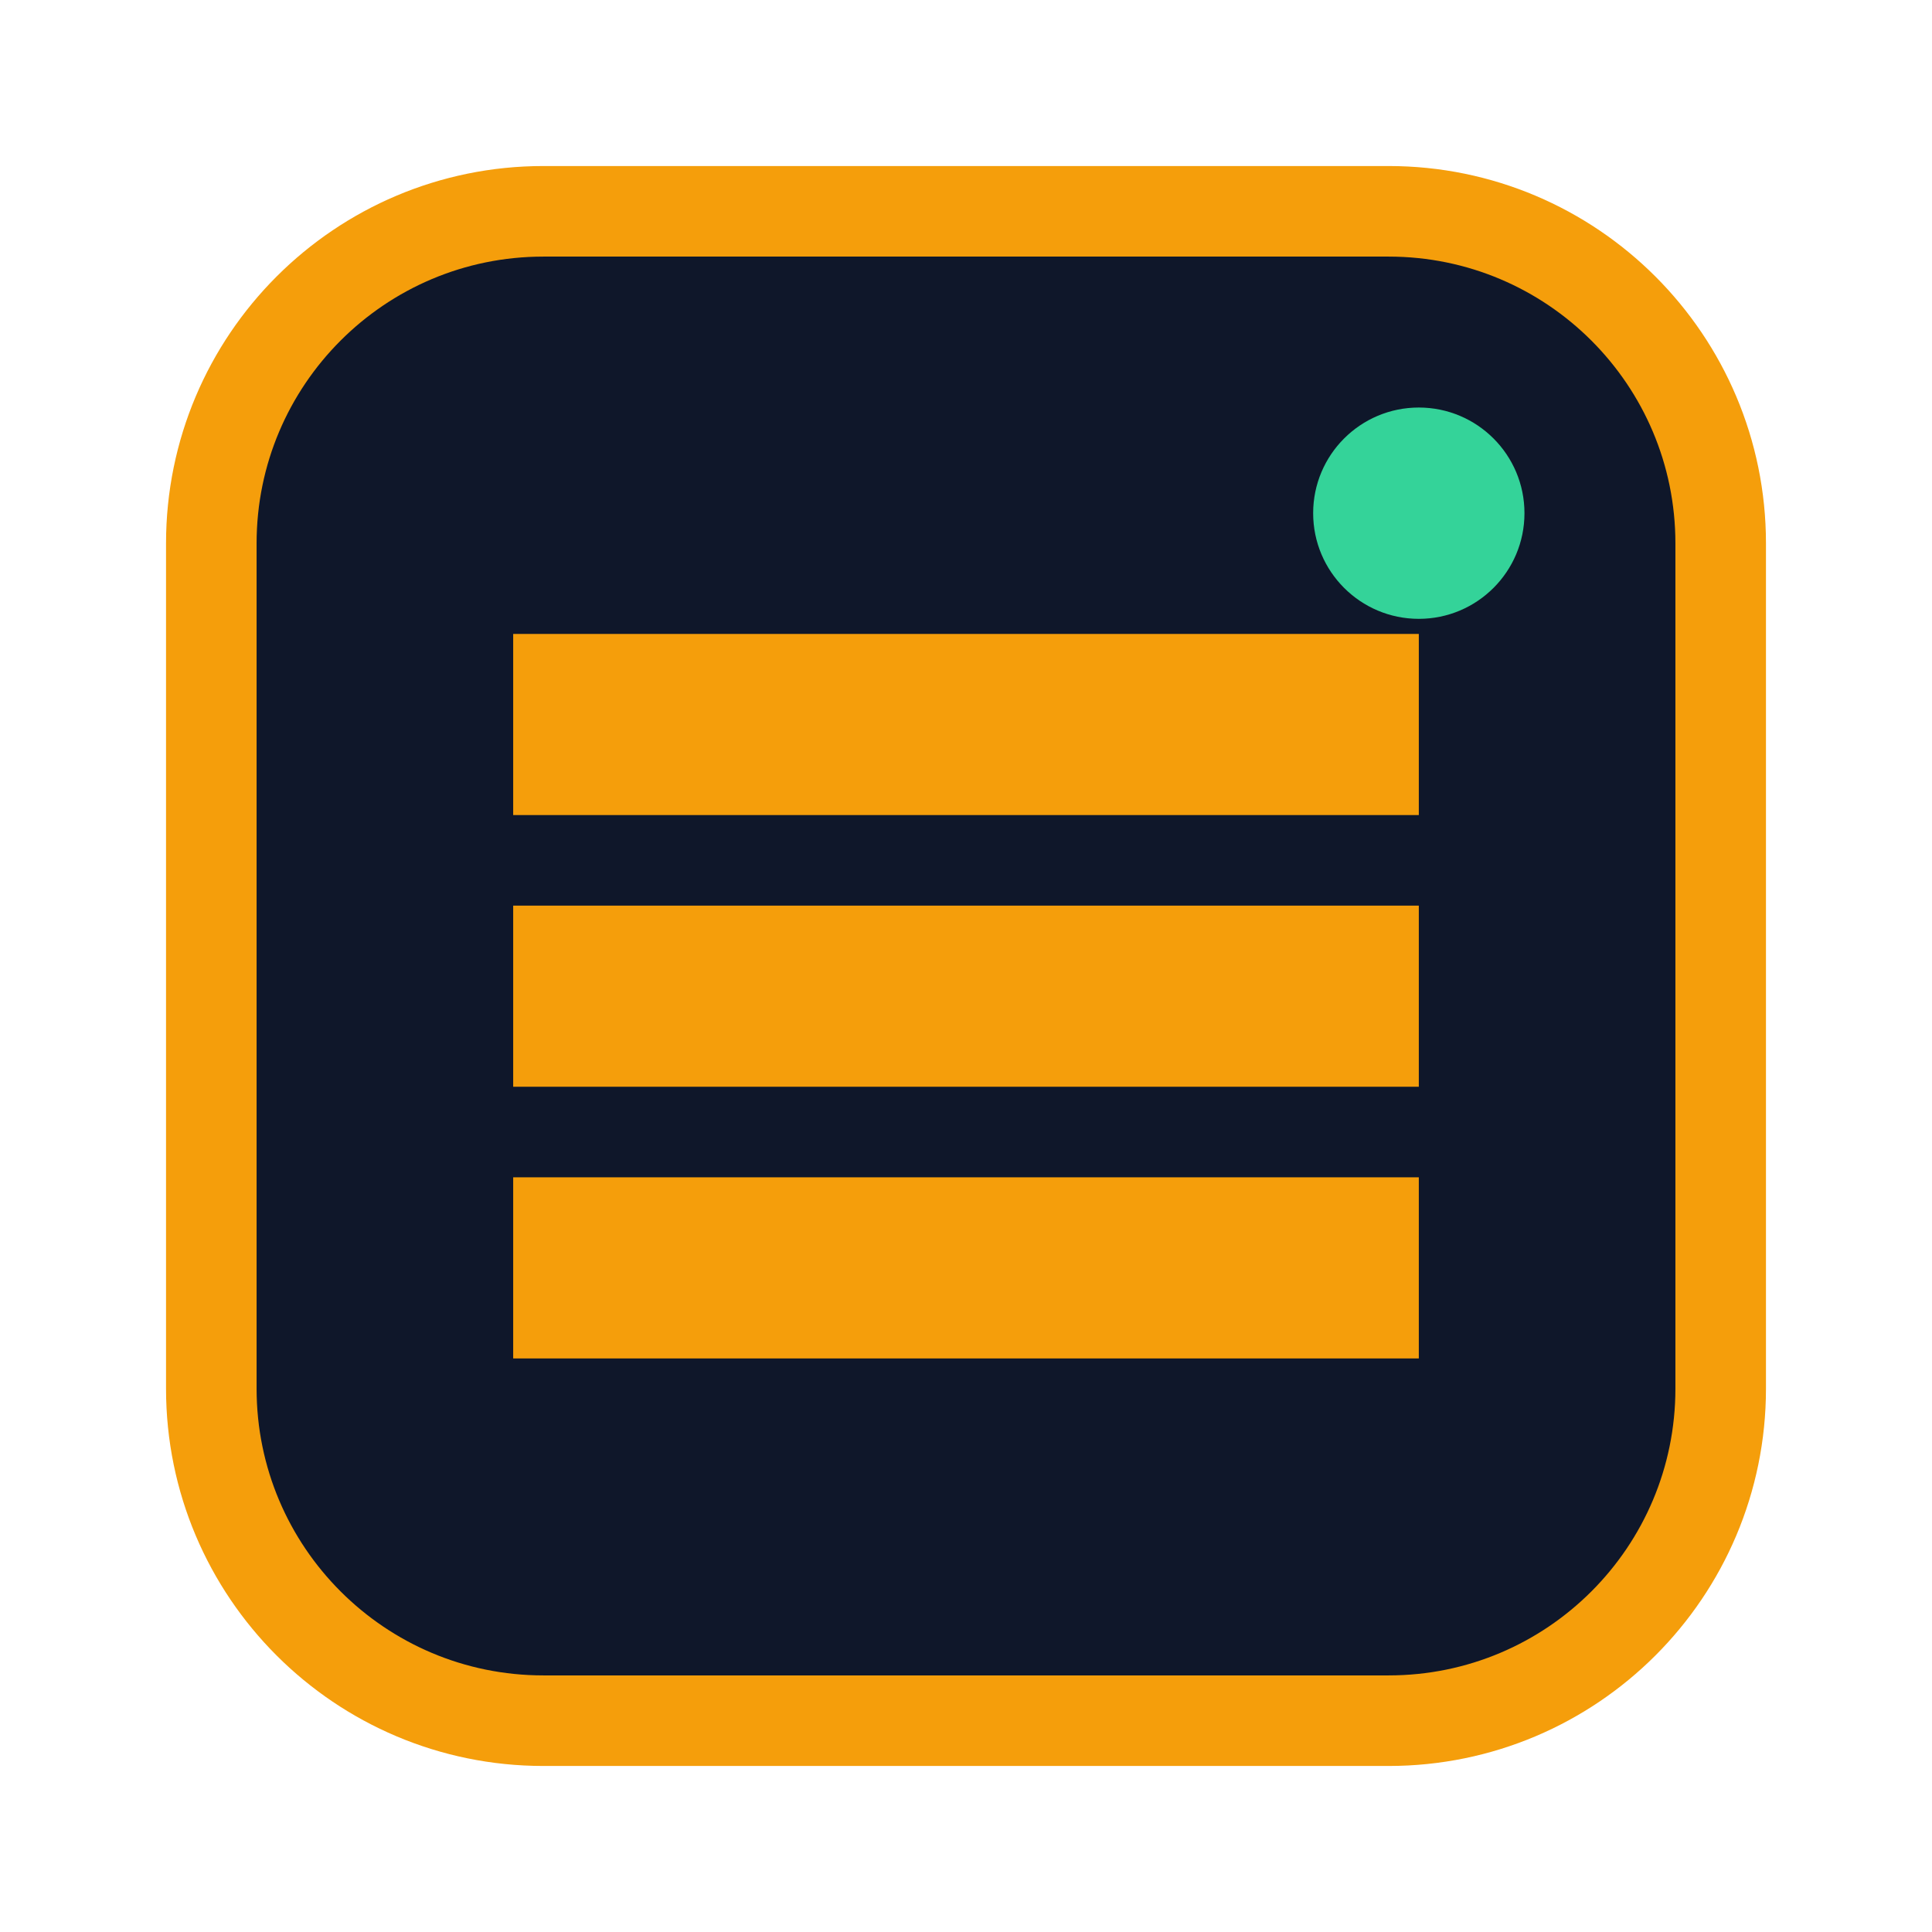
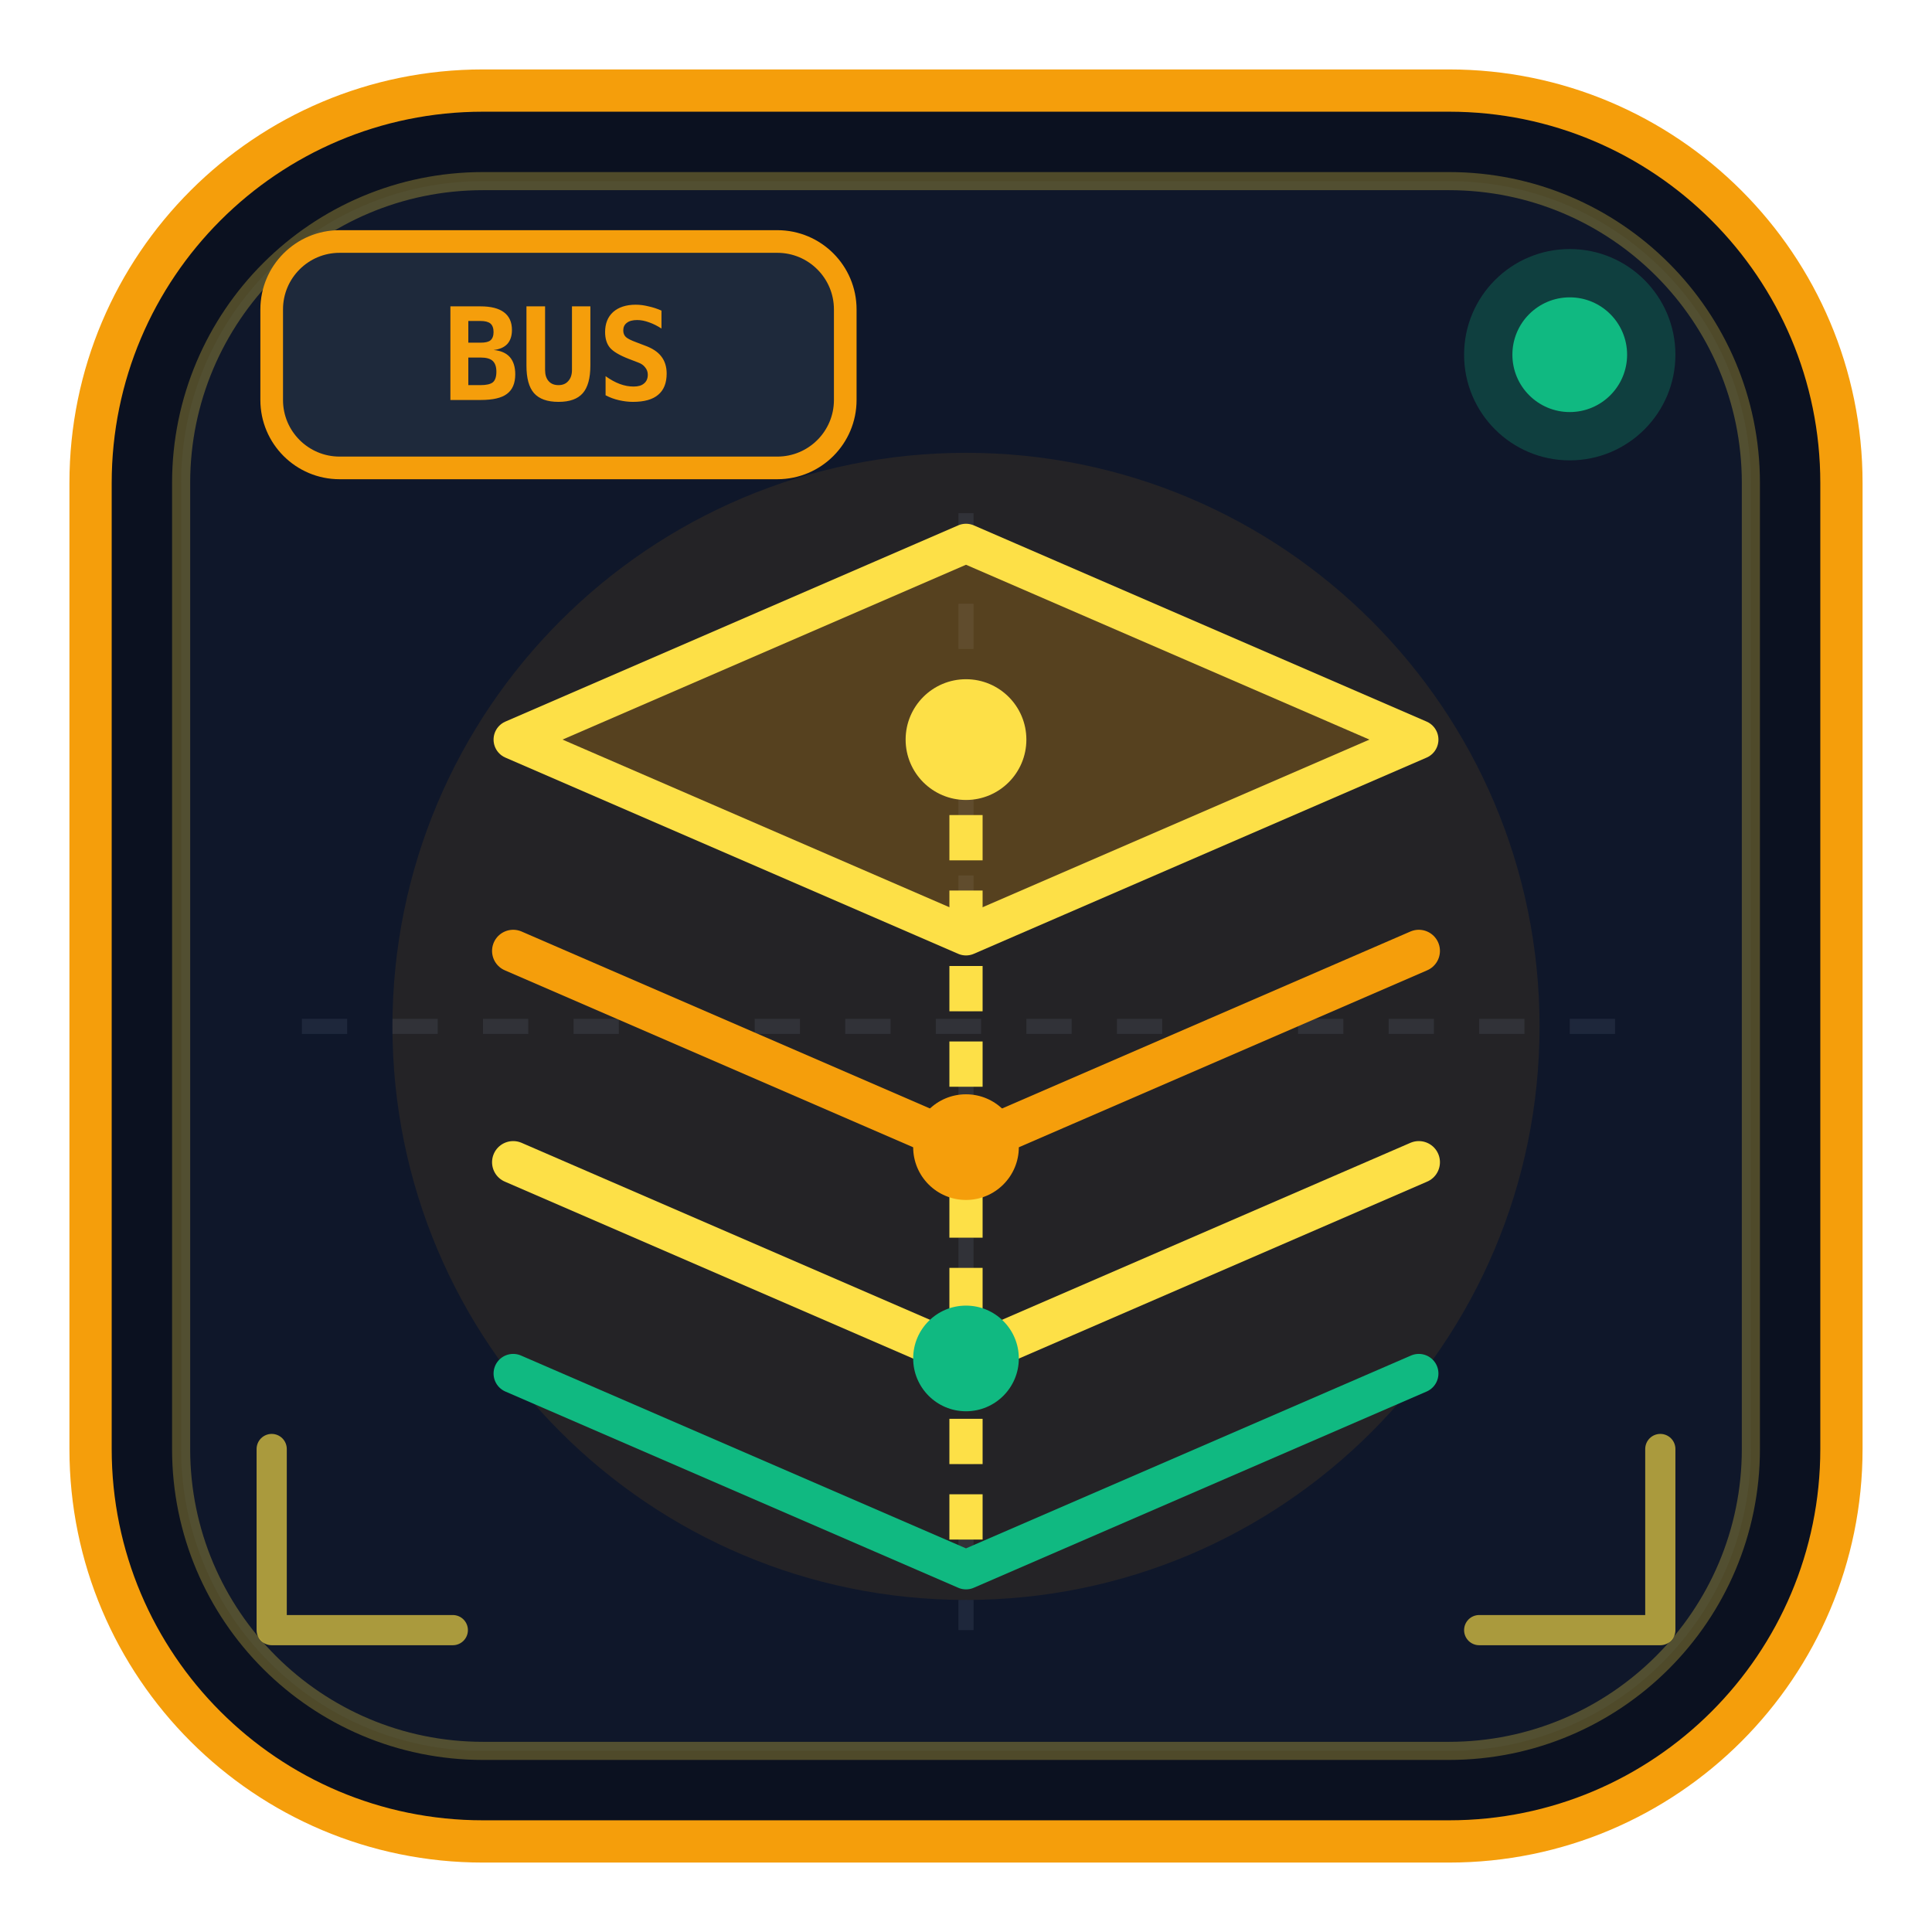
- <svg xmlns="http://www.w3.org/2000/svg" viewBox="0 0 128 128" width="128" height="128">
-   <rect x="14" y="14" width="100" height="100" rx="22" fill="#0f172a" stroke="#f59e0b" stroke-width="6" />
-   <path d="M34 42 H94 V54 H34 Z M34 60 H94 V72 H34 Z M34 78 H94 V90 H34 Z" fill="#f59e0b" />
-   <circle cx="94" cy="34" r="7" fill="#34d399" />
+ <svg xmlns="http://www.w3.org/2000/svg" viewBox="0 0 128 128" width="128" height="128" fill="none">
+   <rect x="6" y="6" width="116" height="116" rx="26" fill="#0B1120" stroke="#F59E0B" stroke-width="2.8" />
+   <rect x="12" y="12" width="104" height="104" rx="20" fill="#0F172A" stroke="#FDE047" stroke-opacity="0.28" stroke-width="1.2" />
+   <circle cx="64" cy="68" r="38" fill="#F59E0B" fill-opacity="0.09" />
+   <path d="M20 68 H108 M64 34 V108" stroke="#94A3B8" stroke-opacity="0.12" stroke-width="1" stroke-dasharray="3 3" />
+   <path d="M18 96 V108 H30 M98 108 H110 V96" stroke="#FDE047" stroke-opacity="0.65" stroke-width="2" stroke-linecap="round" stroke-linejoin="round" />
+   <rect x="18" y="16" width="38" height="15" rx="4.5" fill="#1E293B" stroke="#F59E0B" stroke-width="1.5" />
+   <text x="37" y="26.5" text-anchor="middle" fill="#F59E0B" font-family="monospace" font-size="8.5" font-weight="bold">BUS</text>
+   <circle cx="104" cy="23.5" r="7" fill="#10B981" fill-opacity="0.25" />
+   <circle cx="104" cy="23.5" r="3.8" fill="#10B981" />
+   <polygon points="64,36 94,49 64,62 34,49" fill="#F59E0B" fill-opacity="0.24" stroke="#FDE047" stroke-width="2.6" stroke-linejoin="round" />
+   <path d="M34 63 L64 76 L94 63" stroke="#F59E0B" stroke-width="2.8" stroke-linecap="round" stroke-linejoin="round" />
+   <path d="M34 77 L64 90 L94 77" stroke="#FDE047" stroke-width="2.8" stroke-linecap="round" stroke-linejoin="round" />
+   <path d="M34 91 L64 104 L94 91" stroke="#10B981" stroke-width="2.6" stroke-linecap="round" stroke-linejoin="round" />
+   <line x1="64" y1="49" x2="64" y2="104" stroke="#FDE047" stroke-width="2.2" stroke-dasharray="3 2" />
+   <circle cx="64" cy="49" r="4" fill="#FDE047" />
+   <circle cx="64" cy="76" r="3.5" fill="#F59E0B" />
+   <circle cx="64" cy="90" r="3.5" fill="#10B981" />
</svg>
